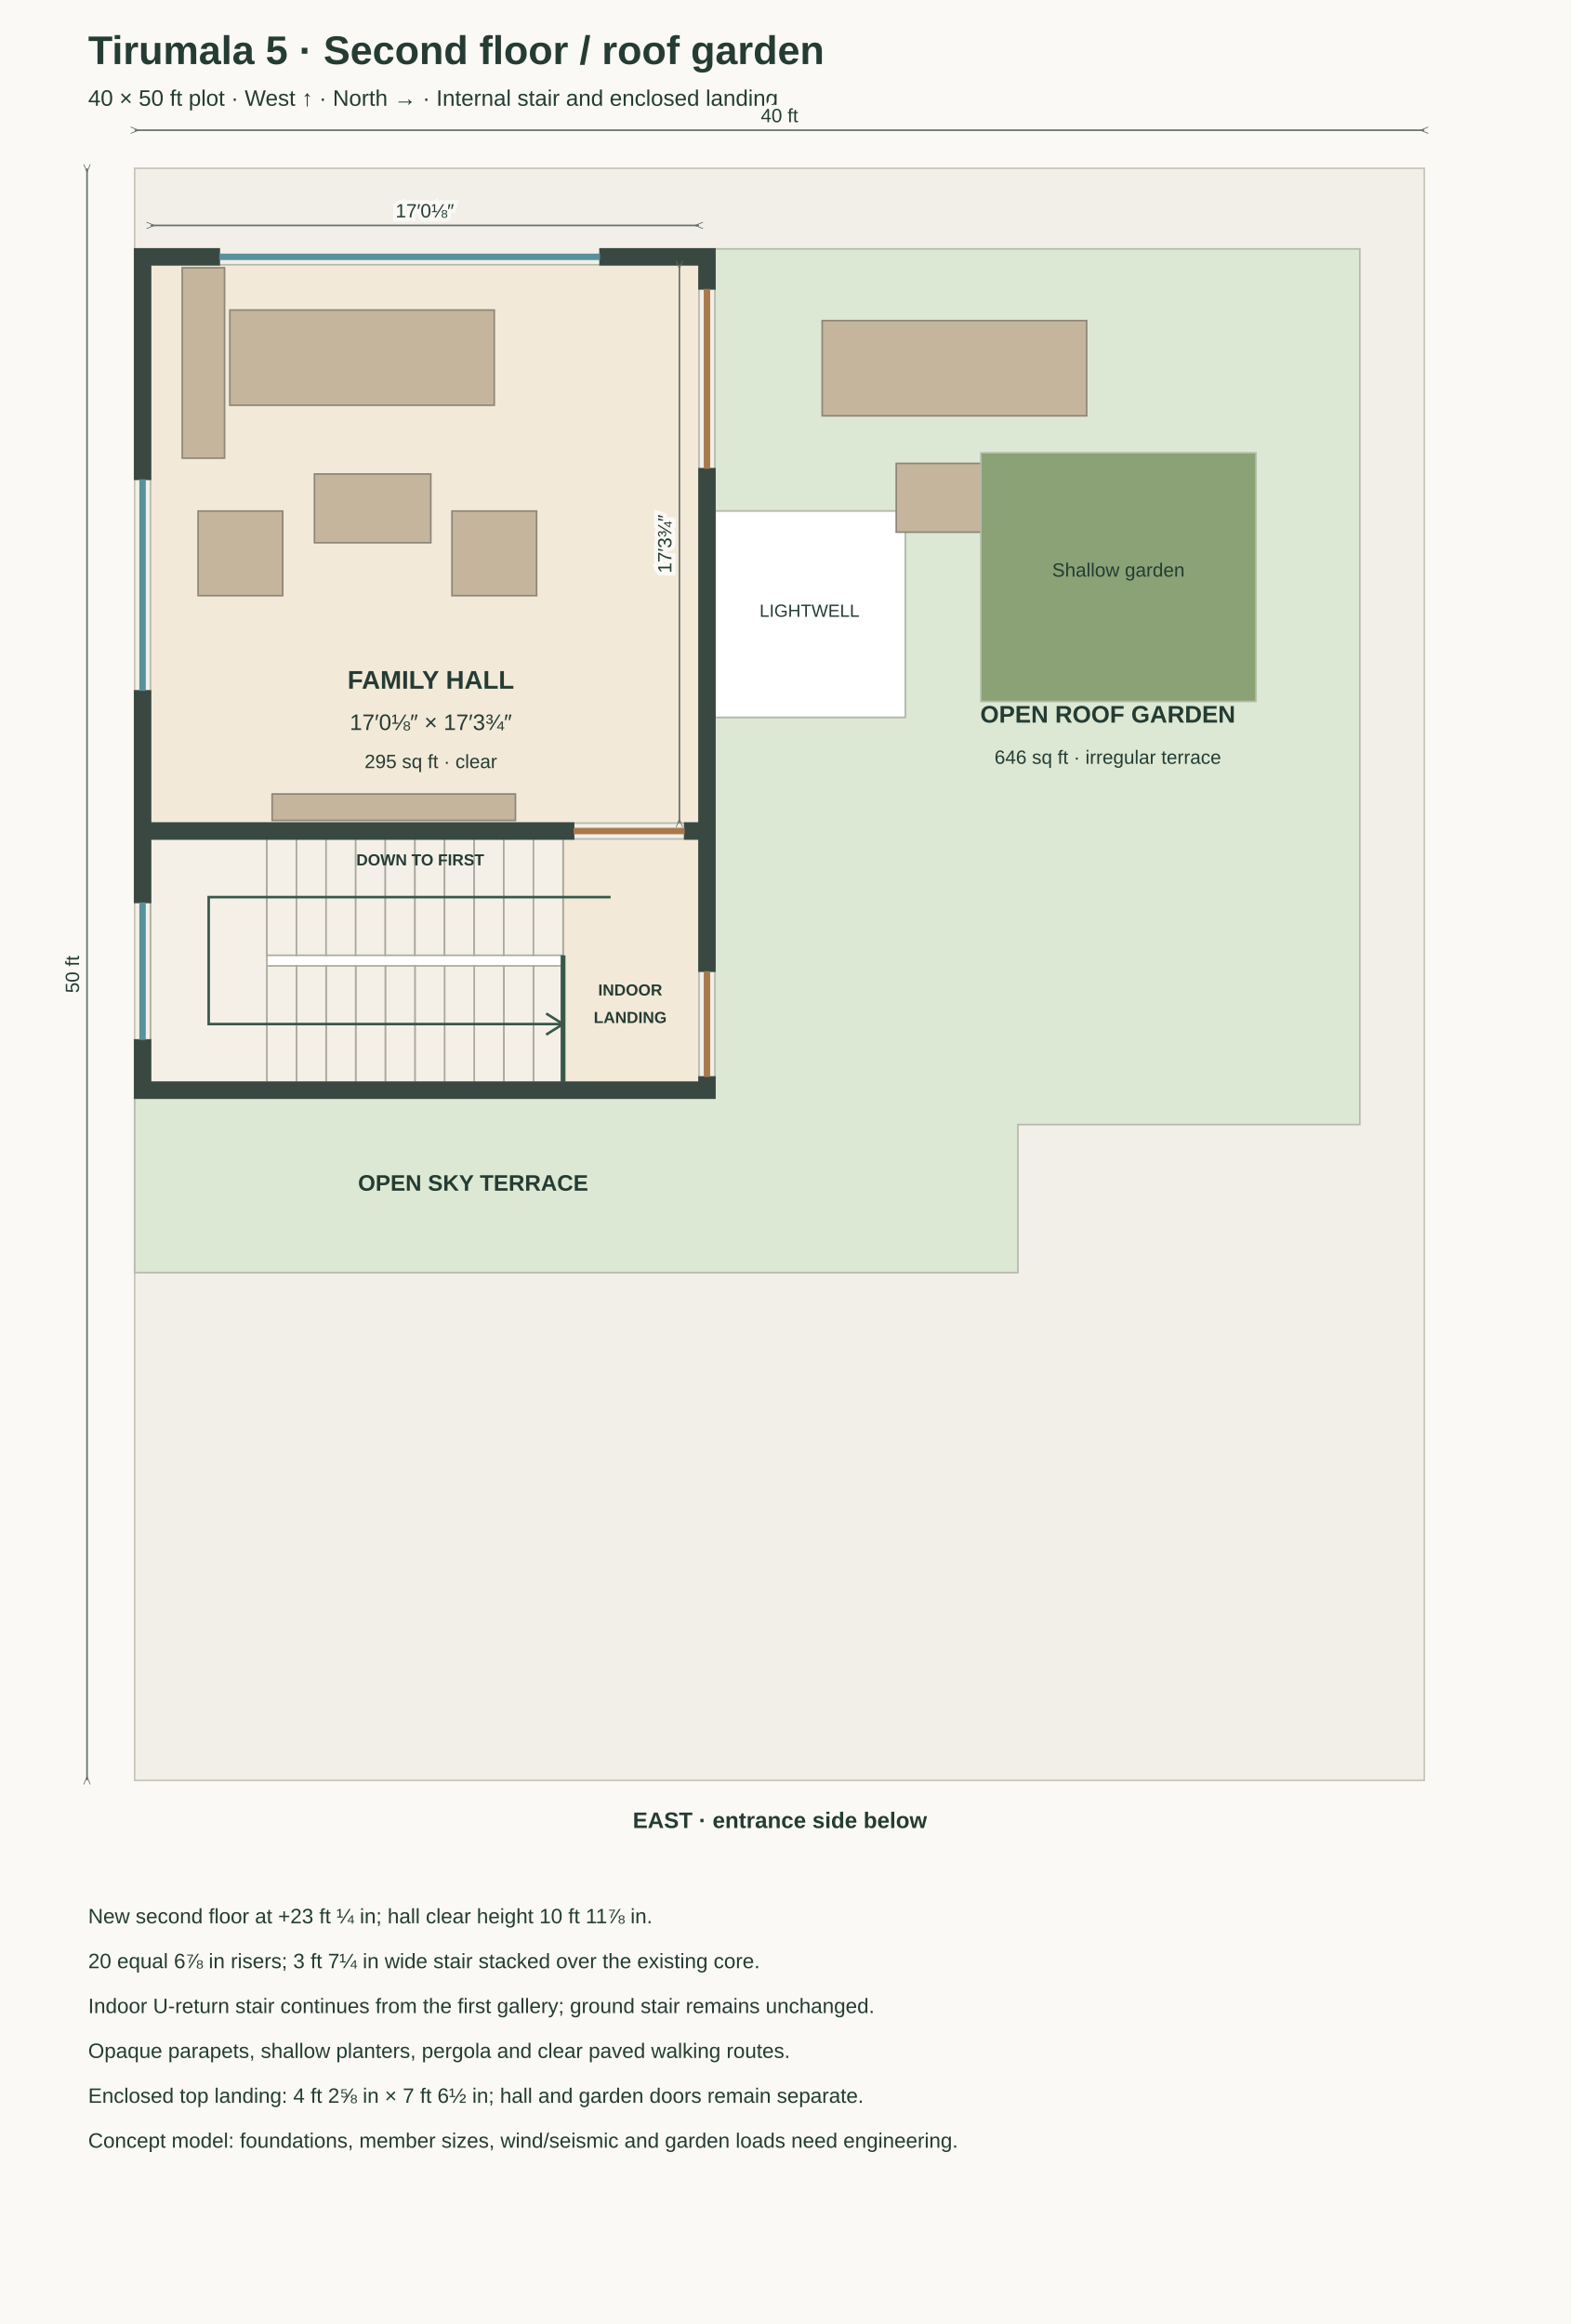
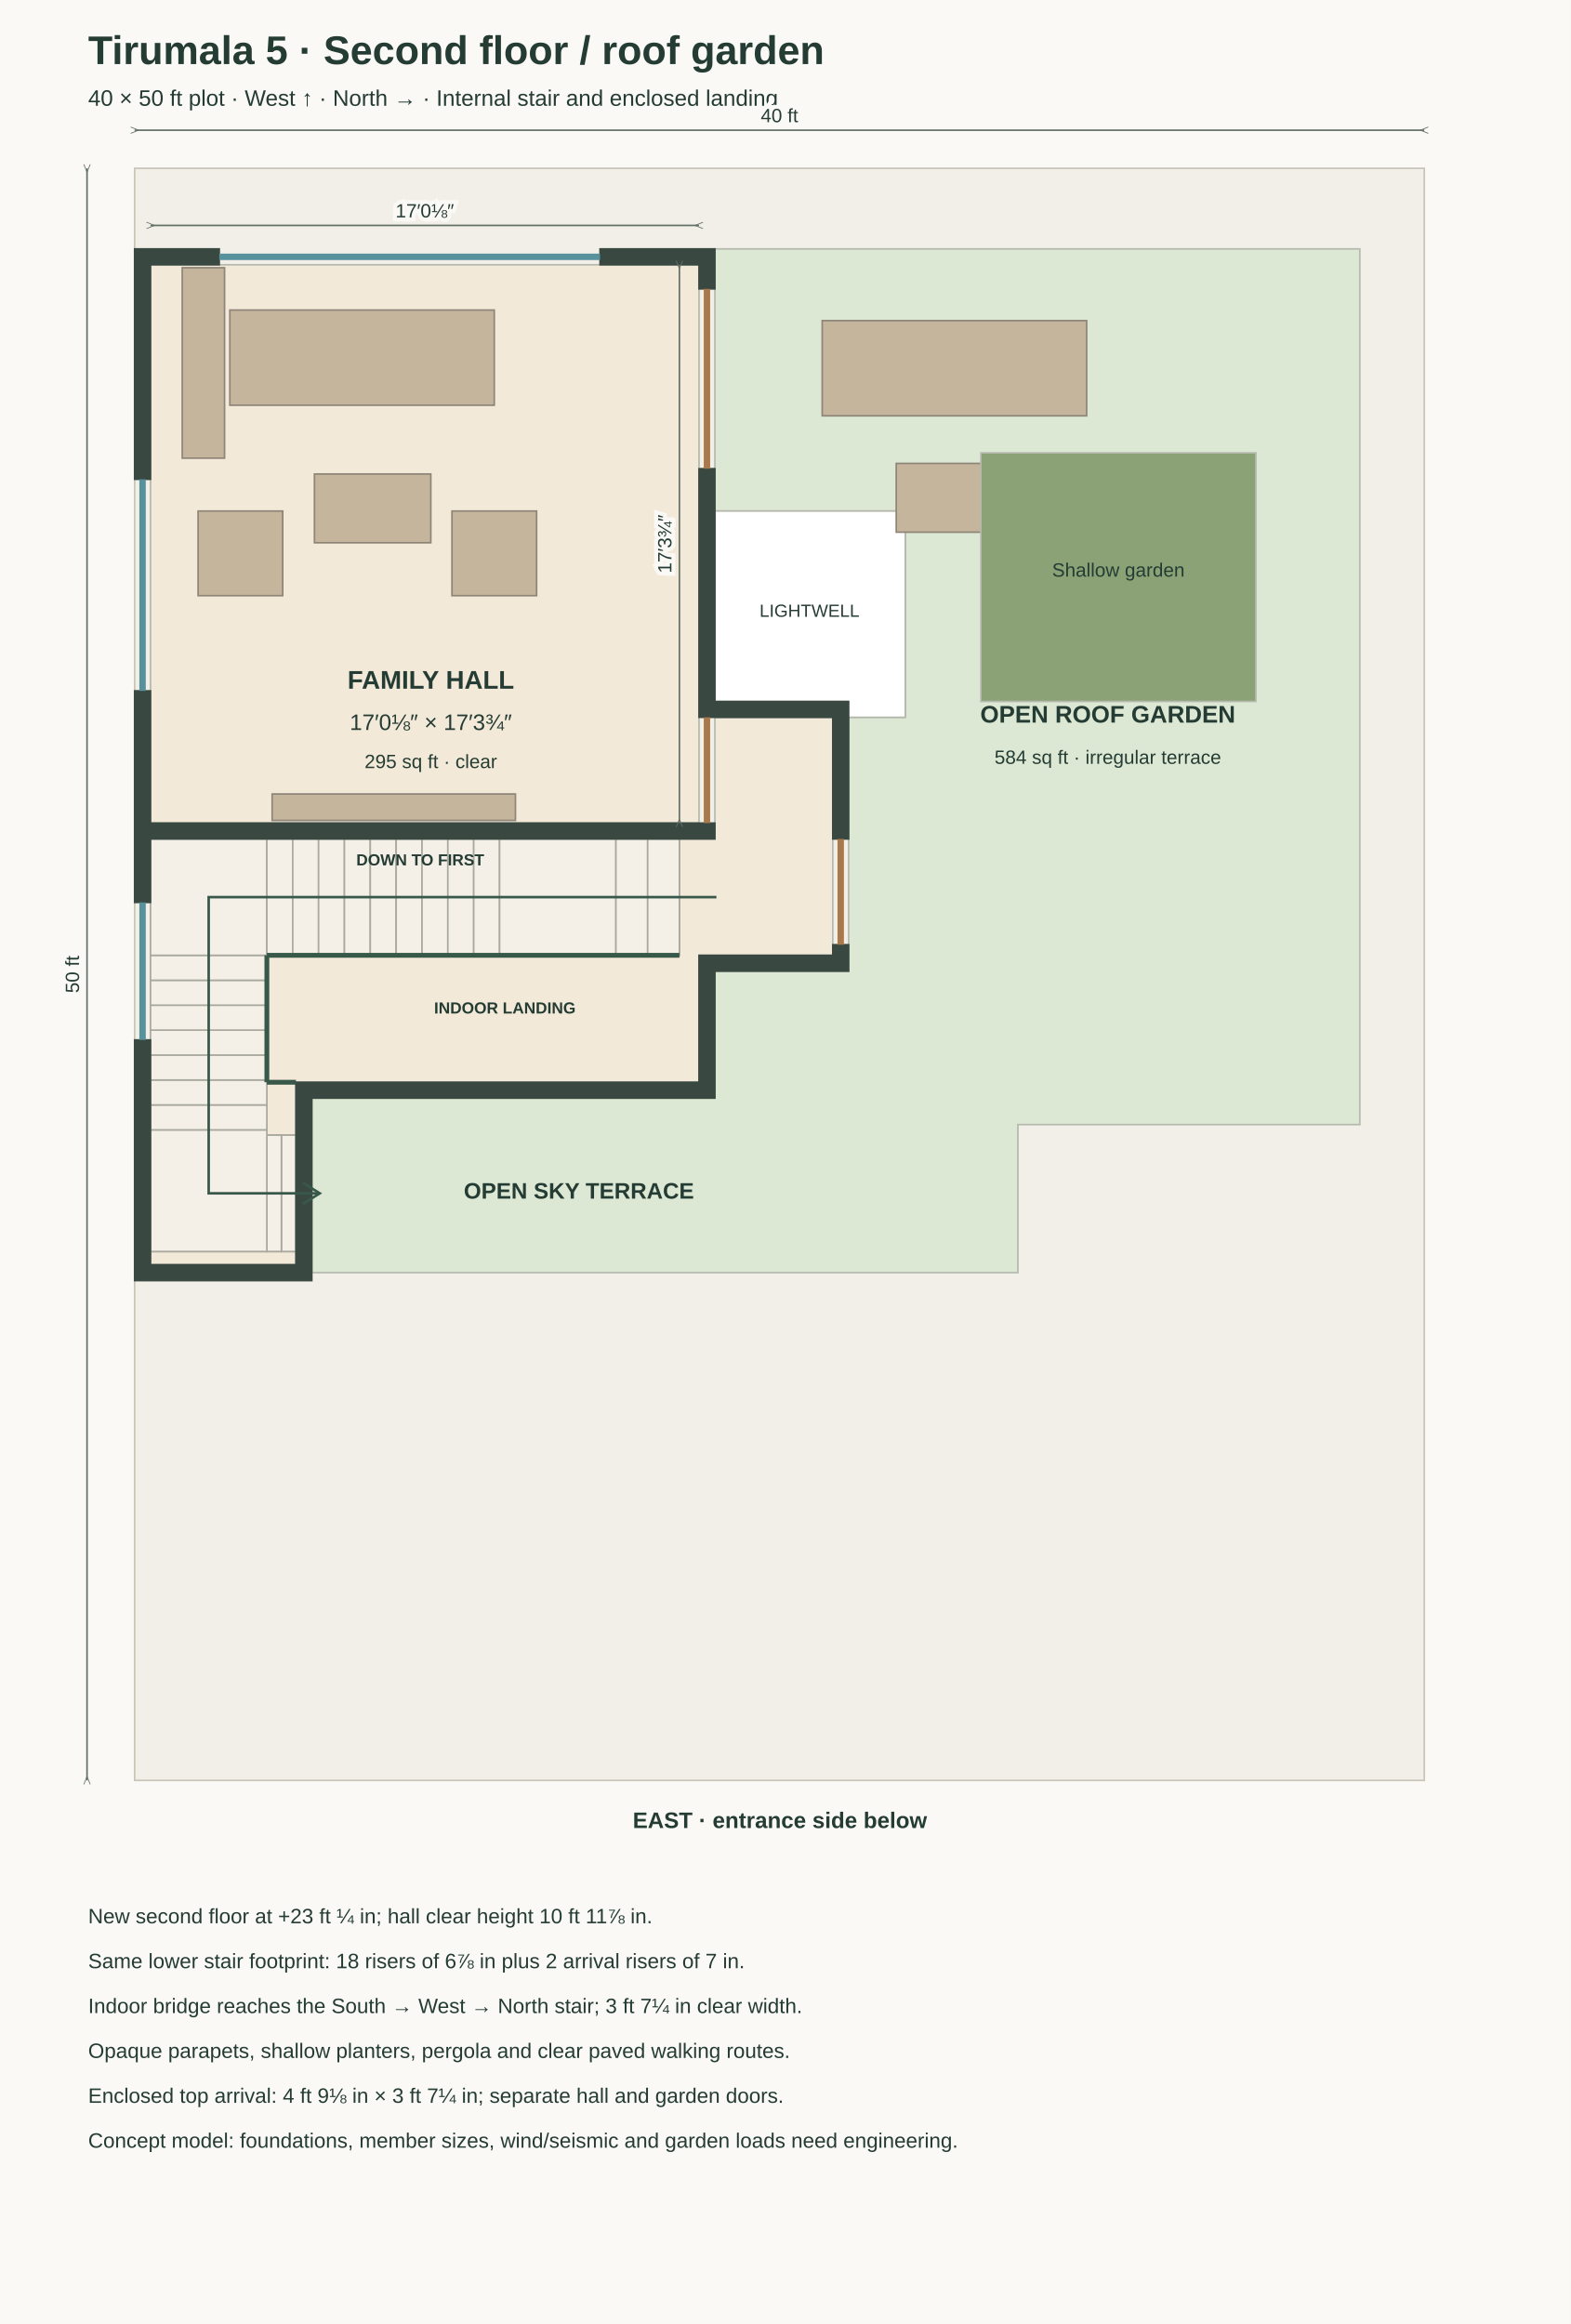
<svg xmlns="http://www.w3.org/2000/svg" width="980" height="1450" viewBox="0 0 980 1450">
  <defs>
    <marker id="a" viewBox="0 0 10 10" refX="5" refY="5" markerWidth="5" markerHeight="5" orient="auto-start-reverse">
      <path d="M10 1 L0 5 L10 9" fill="none" stroke="#657168" />
    </marker>
  </defs>
  <rect width="980" height="1450" fill="#faf9f5" />
  <g font-family="Arial,sans-serif" fill="#253c34">
    <text x="55" y="40" font-size="25" font-weight="700">Tirumala 5 · Second floor / roof garden</text>
    <text x="55" y="66" font-size="14">40 × 50 ft plot · West ↑ · North → · Internal stair and enclosed landing</text>
    <rect x="84.0" y="105.0" width="804.672" height="1005.84" fill="#f1efe7" stroke="#c7c4b8" />
    <polygon points="436.15,513.54 436.15,165.19 93.90,165.19 93.90,513.54" fill="#f3e9d8" stroke="#b5b9ad" />
-     <polygon points="436.15,675.24 436.15,523.44 351.30,523.44 351.30,675.24" fill="#f3e9d8" stroke="#b5b9ad" />
-     <polygon points="848.44,348.54 848.44,523.44 848.44,701.64 635.10,701.64 635.10,794.04 84.00,794.04 84.00,685.14 446.05,685.14 446.05,523.44 446.05,513.54 446.05,447.54 564.85,447.54 564.85,318.84 446.05,318.84 446.05,155.29 848.44,155.29" fill="#dce8d3" stroke="#b5b9ad" />
+     <polygon points="93.90,780.84 166.50,780.84 175.57,780.84 184.65,780.84 184.65,789.09 93.90,789.09" fill="#f3e9d8" stroke="#b5b9ad" />
+     <polygon points="436.15,523.44 446.05,523.44 446.05,447.54 519.60,447.54 519.60,523.44 519.60,596.04 436.15,596.04 436.15,675.24 184.65,675.24 184.65,708.24 175.57,708.24 166.50,708.24 166.50,704.94 166.50,689.38 166.50,673.83 166.50,658.27 166.50,642.71 166.50,627.15 166.50,611.60 166.50,596.04 182.63,596.04 198.77,596.04 214.90,596.04 231.03,596.04 247.17,596.04 263.30,596.04 279.43,596.04 295.57,596.04 311.70,596.04 384.30,596.04 404.10,596.04 423.90,596.04 423.90,523.44" fill="#f3e9d8" stroke="#b5b9ad" />
+     <polygon points="848.44,348.54 848.44,523.44 848.44,701.64 635.10,701.64 635.10,794.04 194.55,794.04 194.55,685.14 446.05,685.14 446.05,605.94 529.50,605.94 529.50,447.54 564.85,447.54 564.85,318.84 446.05,318.84 446.05,155.29 848.44,155.29" fill="#dce8d3" stroke="#b5b9ad" />
    <polygon points="564.85,447.54 446.05,447.54 446.05,318.84 564.85,318.84" fill="#fff" stroke="#b5b9ad" />
    <text x="505.08" y="384.84" text-anchor="middle" font-size="11" font-weight="400">LIGHTWELL</text>
-     <polygon points="351.30,675.24 351.30,523.44 93.90,523.44 93.90,675.24" fill="#fff" stroke="#b5b9ad" />
-     <polygon points="351.30,675.24 351.30,602.64 332.82,602.64 332.82,675.24" fill="#f4f0e8" stroke="#aaa99d" />
-     <polygon points="332.82,675.24 332.82,602.64 314.34,602.64 314.34,675.24" fill="#f4f0e8" stroke="#aaa99d" />
-     <polygon points="314.34,675.24 314.34,602.64 295.86,602.64 295.86,675.24" fill="#f4f0e8" stroke="#aaa99d" />
-     <polygon points="295.86,675.24 295.86,602.64 277.38,602.64 277.38,675.24" fill="#f4f0e8" stroke="#aaa99d" />
-     <polygon points="277.38,675.24 277.38,602.64 258.90,602.64 258.90,675.24" fill="#f4f0e8" stroke="#aaa99d" />
-     <polygon points="258.90,675.24 258.90,602.64 240.42,602.64 240.42,675.24" fill="#f4f0e8" stroke="#aaa99d" />
-     <polygon points="240.42,675.24 240.42,602.64 221.94,602.64 221.94,675.24" fill="#f4f0e8" stroke="#aaa99d" />
-     <polygon points="221.94,675.24 221.94,602.64 203.46,602.64 203.46,675.24" fill="#f4f0e8" stroke="#aaa99d" />
-     <polygon points="203.46,675.24 203.46,602.64 184.98,602.64 184.98,675.24" fill="#f4f0e8" stroke="#aaa99d" />
-     <polygon points="184.98,675.24 184.98,602.64 166.50,602.64 166.50,675.24" fill="#f4f0e8" stroke="#aaa99d" />
-     <polygon points="166.50,675.24 166.50,523.44 93.90,523.44 93.90,675.24" fill="#f4f0e8" stroke="#aaa99d" />
-     <polygon points="184.98,596.04 184.98,523.44 166.50,523.44 166.50,596.04" fill="#f4f0e8" stroke="#aaa99d" />
-     <polygon points="203.46,596.04 203.46,523.44 184.98,523.44 184.98,596.04" fill="#f4f0e8" stroke="#aaa99d" />
-     <polygon points="221.94,596.04 221.94,523.44 203.46,523.44 203.46,596.04" fill="#f4f0e8" stroke="#aaa99d" />
-     <polygon points="240.42,596.04 240.42,523.44 221.94,523.44 221.94,596.04" fill="#f4f0e8" stroke="#aaa99d" />
-     <polygon points="258.90,596.04 258.90,523.44 240.42,523.44 240.42,596.04" fill="#f4f0e8" stroke="#aaa99d" />
-     <polygon points="277.38,596.04 277.38,523.44 258.90,523.44 258.90,596.04" fill="#f4f0e8" stroke="#aaa99d" />
-     <polygon points="295.86,596.04 295.86,523.44 277.38,523.44 277.38,596.04" fill="#f4f0e8" stroke="#aaa99d" />
-     <polygon points="314.34,596.04 314.34,523.44 295.86,523.44 295.86,596.04" fill="#f4f0e8" stroke="#aaa99d" />
-     <polygon points="332.82,596.04 332.82,523.44 314.34,523.44 314.34,596.04" fill="#f4f0e8" stroke="#aaa99d" />
-     <polygon points="351.30,596.04 351.30,523.44 332.82,523.44 332.82,596.04" fill="#f4f0e8" stroke="#aaa99d" />
-     <polygon points="93.90,299.04 84.00,299.04 84.00,155.29 136.80,155.29 136.80,165.19 93.90,165.19" fill="#394942" stroke="#394942" />
-     <polygon points="357.90,523.44 93.90,523.44 93.90,563.04 84.00,563.04 84.00,523.44 84.00,513.54 84.00,431.04 93.90,431.04 93.90,513.54 357.90,513.54" fill="#394942" stroke="#394942" />
-     <polygon points="93.90,675.24 436.15,675.24 436.15,671.94 446.05,671.94 446.05,685.14 84.00,685.14 84.00,648.84 93.90,648.84" fill="#394942" stroke="#394942" />
-     <polygon points="427.20,523.44 427.20,513.54 436.15,513.54 436.15,292.44 446.05,292.44 446.05,513.54 446.05,523.44 446.05,605.94 436.15,605.94 436.15,523.44" fill="#394942" stroke="#394942" />
+     <polygon points="184.65,780.84 175.57,780.84 166.50,780.84 93.90,780.84 93.90,704.94 93.90,689.38 93.90,673.83 93.90,658.27 93.90,642.71 93.90,627.15 93.90,611.60 93.90,596.04 93.90,523.44 166.50,523.44 182.63,523.44 198.77,523.44 214.90,523.44 231.03,523.44 247.17,523.44 263.30,523.44 279.43,523.44 295.57,523.44 311.70,523.44 384.30,523.44 404.10,523.44 423.90,523.44 423.90,596.04 404.10,596.04 384.30,596.04 311.70,596.04 295.57,596.04 279.43,596.04 263.30,596.04 247.17,596.04 231.03,596.04 214.90,596.04 198.77,596.04 182.63,596.04 166.50,596.04 166.50,611.60 166.50,627.15 166.50,642.71 166.50,658.27 166.50,673.83 166.50,689.38 166.50,704.94 166.50,708.24 175.57,708.24 184.65,708.24" fill="#fff" stroke="#b5b9ad" />
+     <polygon points="184.65,780.84 184.65,708.24 175.57,708.24 175.57,780.84" fill="#f4f0e8" stroke="#aaa99d" />
+     <polygon points="175.57,780.84 175.57,708.24 166.50,708.24 166.50,780.84" fill="#f4f0e8" stroke="#aaa99d" />
+     <polygon points="166.50,780.84 166.50,704.94 93.90,704.94 93.90,780.84" fill="#f4f0e8" stroke="#aaa99d" />
+     <polygon points="166.50,704.94 166.50,689.38 93.90,689.38 93.90,704.94" fill="#f4f0e8" stroke="#aaa99d" />
+     <polygon points="166.50,689.38 166.50,673.83 93.90,673.83 93.90,689.38" fill="#f4f0e8" stroke="#aaa99d" />
+     <polygon points="166.50,673.83 166.50,658.27 93.90,658.27 93.90,673.83" fill="#f4f0e8" stroke="#aaa99d" />
+     <polygon points="166.50,658.27 166.50,642.71 93.90,642.71 93.90,658.27" fill="#f4f0e8" stroke="#aaa99d" />
+     <polygon points="166.50,642.71 166.50,627.15 93.90,627.15 93.90,642.71" fill="#f4f0e8" stroke="#aaa99d" />
+     <polygon points="166.50,627.15 166.50,611.60 93.90,611.60 93.90,627.15" fill="#f4f0e8" stroke="#aaa99d" />
+     <polygon points="166.50,611.60 166.50,596.04 93.90,596.04 93.90,611.60" fill="#f4f0e8" stroke="#aaa99d" />
+     <polygon points="166.50,596.04 166.50,523.44 93.90,523.44 93.90,596.04" fill="#f4f0e8" stroke="#aaa99d" />
+     <polygon points="182.63,596.04 182.63,523.44 166.50,523.44 166.50,596.04" fill="#f4f0e8" stroke="#aaa99d" />
+     <polygon points="198.77,596.04 198.77,523.44 182.63,523.44 182.63,596.04" fill="#f4f0e8" stroke="#aaa99d" />
+     <polygon points="214.90,596.04 214.90,523.44 198.77,523.44 198.77,596.04" fill="#f4f0e8" stroke="#aaa99d" />
+     <polygon points="231.03,596.04 231.03,523.44 214.90,523.44 214.90,596.04" fill="#f4f0e8" stroke="#aaa99d" />
+     <polygon points="247.17,596.04 247.17,523.44 231.03,523.44 231.03,596.04" fill="#f4f0e8" stroke="#aaa99d" />
+     <polygon points="263.30,596.04 263.30,523.44 247.17,523.44 247.17,596.04" fill="#f4f0e8" stroke="#aaa99d" />
+     <polygon points="279.43,596.04 279.43,523.44 263.30,523.44 263.30,596.04" fill="#f4f0e8" stroke="#aaa99d" />
+     <polygon points="295.57,596.04 295.57,523.44 279.43,523.44 279.43,596.04" fill="#f4f0e8" stroke="#aaa99d" />
+     <polygon points="311.70,596.04 311.70,523.44 295.57,523.44 295.57,596.04" fill="#f4f0e8" stroke="#aaa99d" />
+     <polygon points="384.30,596.04 384.30,523.44 311.70,523.44 311.70,596.04" fill="#f4f0e8" stroke="#aaa99d" />
+     <polygon points="404.10,596.04 404.10,523.44 384.30,523.44 384.30,596.04" fill="#f4f0e8" stroke="#aaa99d" />
+     <polygon points="423.90,596.04 423.90,523.44 404.10,523.44 404.10,596.04" fill="#f4f0e8" stroke="#aaa99d" />
+     <polygon points="84.00,798.99 84.00,648.84 93.90,648.84 93.90,675.24 93.90,789.09 184.65,789.09 184.65,675.24 436.15,675.24 436.15,596.04 519.60,596.04 519.60,589.44 529.50,589.44 529.50,605.94 446.05,605.94 446.05,685.14 194.55,685.14 194.55,798.99" fill="#394942" stroke="#394942" />
+     <polygon points="84.00,523.44 84.00,513.54 84.00,431.04 93.90,431.04 93.90,513.54 435.16,513.54 436.15,513.54 446.05,513.54 446.05,523.44 436.15,523.44 423.90,523.44 93.90,523.44 93.90,563.04 84.00,563.04" fill="#394942" stroke="#394942" />
+     <polygon points="447.04,447.54 446.05,447.54 436.15,447.54 436.15,437.64 436.15,292.44 446.05,292.44 446.05,437.64 529.50,437.64 529.50,523.44 519.60,523.44 519.60,447.54" fill="#394942" stroke="#394942" />
+     <polygon points="136.80,165.19 93.90,165.19 93.90,299.04 84.00,299.04 84.00,155.29 136.80,155.29" fill="#394942" stroke="#394942" />
    <polygon points="436.15,165.19 374.40,165.19 374.40,155.29 446.05,155.29 446.05,180.24 436.15,180.24" fill="#394942" stroke="#394942" />
    <polygon points="308.40,252.84 308.40,193.44 143.40,193.44 143.40,252.84" fill="#c6b59d" stroke="#8d8578" />
    <polygon points="268.80,338.64 268.80,295.74 196.20,295.74 196.20,338.64" fill="#c6b59d" stroke="#8d8578" />
    <polygon points="176.40,371.64 176.40,318.84 123.60,318.84 123.60,371.64" fill="#c6b59d" stroke="#8d8578" />
    <polygon points="334.80,371.64 334.80,318.84 282.00,318.84 282.00,371.64" fill="#c6b59d" stroke="#8d8578" />
    <polygon points="321.60,511.89 321.60,495.39 169.80,495.39 169.80,511.89" fill="#c6b59d" stroke="#8d8578" />
    <polygon points="140.10,285.84 140.10,167.04 113.70,167.04 113.70,285.84" fill="#c6b59d" stroke="#8d8578" />
    <polygon points="678.00,259.44 678.00,200.04 513.00,200.04 513.00,259.44" fill="#c6b59d" stroke="#8d8578" />
    <polygon points="631.80,332.04 631.80,289.14 559.20,289.14 559.20,332.04" fill="#c6b59d" stroke="#8d8578" />
-     <line x1="357.9" y1="518.49" x2="427.2" y2="518.49" stroke="#aa794b" stroke-width="4" />
+     <line x1="441.1" y1="513.54" x2="441.1" y2="447.54" stroke="#aa794b" stroke-width="4" />
    <line x1="441.1" y1="292.44" x2="441.1" y2="180.24" stroke="#aa794b" stroke-width="4" />
    <line x1="136.8" y1="160.242" x2="374.4" y2="160.242" stroke="#57919c" stroke-width="4" />
    <line x1="88.95" y1="431.04" x2="88.95" y2="299.04" stroke="#57919c" stroke-width="4" />
-     <line x1="441.1" y1="671.94" x2="441.1" y2="605.94" stroke="#aa794b" stroke-width="4" />
+     <line x1="524.55" y1="589.44" x2="524.55" y2="523.44" stroke="#aa794b" stroke-width="4" />
    <line x1="88.95" y1="648.84" x2="88.95" y2="563.04" stroke="#57919c" stroke-width="4" />
    <text x="268.8" y="429.72" text-anchor="middle" font-size="16" font-weight="700">FAMILY HALL</text>
    <text x="268.8" y="455.46" text-anchor="middle" font-size="14" font-weight="400">17′0⅛″ × 17′3¾″</text>
    <text x="268.8" y="479.22" text-anchor="middle" font-size="12" font-weight="400">295 sq ft · clear</text>
    <text x="691.2" y="450.84" text-anchor="middle" font-size="15" font-weight="700">OPEN ROOF GARDEN</text>
-     <text x="691.2" y="476.58" text-anchor="middle" font-size="12" font-weight="400">646 sq ft · irregular terrace</text>
-     <text x="295.2" y="742.89" text-anchor="middle" font-size="14" font-weight="700">OPEN SKY TERRACE</text>
+     <text x="691.2" y="476.58" text-anchor="middle" font-size="12" font-weight="400">584 sq ft · irregular terrace</text>
+     <text x="361.2" y="747.84" text-anchor="middle" font-size="14" font-weight="700">OPEN SKY TERRACE</text>
    <text x="262.2" y="539.94" text-anchor="middle" font-size="10" font-weight="700">DOWN TO FIRST</text>
-     <text x="393.21" y="621.12" text-anchor="middle" font-size="10" font-weight="700">INDOOR</text>
-     <text x="393.21" y="638.28" text-anchor="middle" font-size="10" font-weight="700">LANDING</text>
-     <line x1="351.3" y1="675.24" x2="351.3" y2="596.04" stroke="#38584a" stroke-width="3" />
-     <polyline points="381.00,559.74 130.20,559.74 130.20,638.94 351.30,638.94" fill="none" stroke="#38584a" stroke-width="1.6" />
-     <path d="M 340.74 632.34 L 351.3 638.94 L 340.74 645.54" fill="none" stroke="#38584a" stroke-width="1.6" />
+     <text x="315.0" y="632.34" text-anchor="middle" font-size="10" font-weight="700">INDOOR LANDING</text>
+     <line x1="166.5" y1="675.24" x2="184.65" y2="675.24" stroke="#38584a" stroke-width="3" />
+     <line x1="166.5" y1="675.24" x2="166.5" y2="596.04" stroke="#38584a" stroke-width="3" />
+     <line x1="166.5" y1="596.04" x2="423.9" y2="596.04" stroke="#38584a" stroke-width="3" />
+     <polyline points="447.00,559.74 130.20,559.74 130.20,744.54 199.50,744.54" fill="none" stroke="#38584a" stroke-width="1.6" />
+     <path d="M 188.94 737.94 L 199.5 744.54 L 188.94 751.14" fill="none" stroke="#38584a" stroke-width="1.6" />
    <polygon points="783.60,437.64 783.60,282.54 612.00,282.54 612.00,437.64" fill="#8aa276" stroke="#b5b9ad" />
    <text x="697.8" y="359.76" text-anchor="middle" font-size="12" font-weight="400">Shallow garden</text>
    <line x1="93.9" y1="140.64" x2="436.15" y2="140.64" stroke="#657168" marker-start="url(#a)" marker-end="url(#a)" />
    <text x="265.025" y="135.64" transform="rotate(0 265.0248 140.64)" text-anchor="middle" font-size="12" stroke="#faf9f5" stroke-width="5" paint-order="stroke">17′0⅛″</text>
    <line x1="423.9" y1="513.54" x2="423.9" y2="165.192" stroke="#657168" marker-start="url(#a)" marker-end="url(#a)" />
    <text x="423.9" y="334.366" transform="rotate(-90 423.9 339.366)" text-anchor="middle" font-size="12" stroke="#faf9f5" stroke-width="5" paint-order="stroke">17′3¾″</text>
    <line x1="84.0" y1="81.24" x2="888.672" y2="81.24" stroke="#657168" marker-start="url(#a)" marker-end="url(#a)" />
    <text x="486.336" y="76.24" transform="rotate(0 486.336 81.24)" text-anchor="middle" font-size="12" stroke="#faf9f5" stroke-width="5" paint-order="stroke">40 ft</text>
    <line x1="54.3" y1="1110.84" x2="54.3" y2="105.0" stroke="#657168" marker-start="url(#a)" marker-end="url(#a)" />
    <text x="54.3" y="602.92" transform="rotate(-90 54.3 607.92)" text-anchor="middle" font-size="12" stroke="#faf9f5" stroke-width="5" paint-order="stroke">50 ft</text>
    <text x="486.6" y="1140.54" text-anchor="middle" font-size="14" font-weight="700">EAST · entrance side below</text>
    <text x="55" y="1200" font-size="13">New second floor at +23 ft ¼ in; hall clear height 10 ft 11⅞ in.</text>
-     <text x="55" y="1228" font-size="13">20 equal 6⅞ in risers; 3 ft 7¼ in wide stair stacked over the existing core.</text>
-     <text x="55" y="1256" font-size="13">Indoor U-return stair continues from the first gallery; ground stair remains unchanged.</text>
+     <text x="55" y="1228" font-size="13">Same lower stair footprint: 18 risers of 6⅞ in plus 2 arrival risers of 7 in.</text>
+     <text x="55" y="1256" font-size="13">Indoor bridge reaches the South → West → North stair; 3 ft 7¼ in clear width.</text>
    <text x="55" y="1284" font-size="13">Opaque parapets, shallow planters, pergola and clear paved walking routes.</text>
-     <text x="55" y="1312" font-size="13">Enclosed top landing: 4 ft 2⅝ in × 7 ft 6½ in; hall and garden doors remain separate.</text>
+     <text x="55" y="1312" font-size="13">Enclosed top arrival: 4 ft 9⅛ in × 3 ft 7¼ in; separate hall and garden doors.</text>
    <text x="55" y="1340" font-size="13">Concept model: foundations, member sizes, wind/seismic and garden loads need engineering.</text>
  </g>
</svg>
